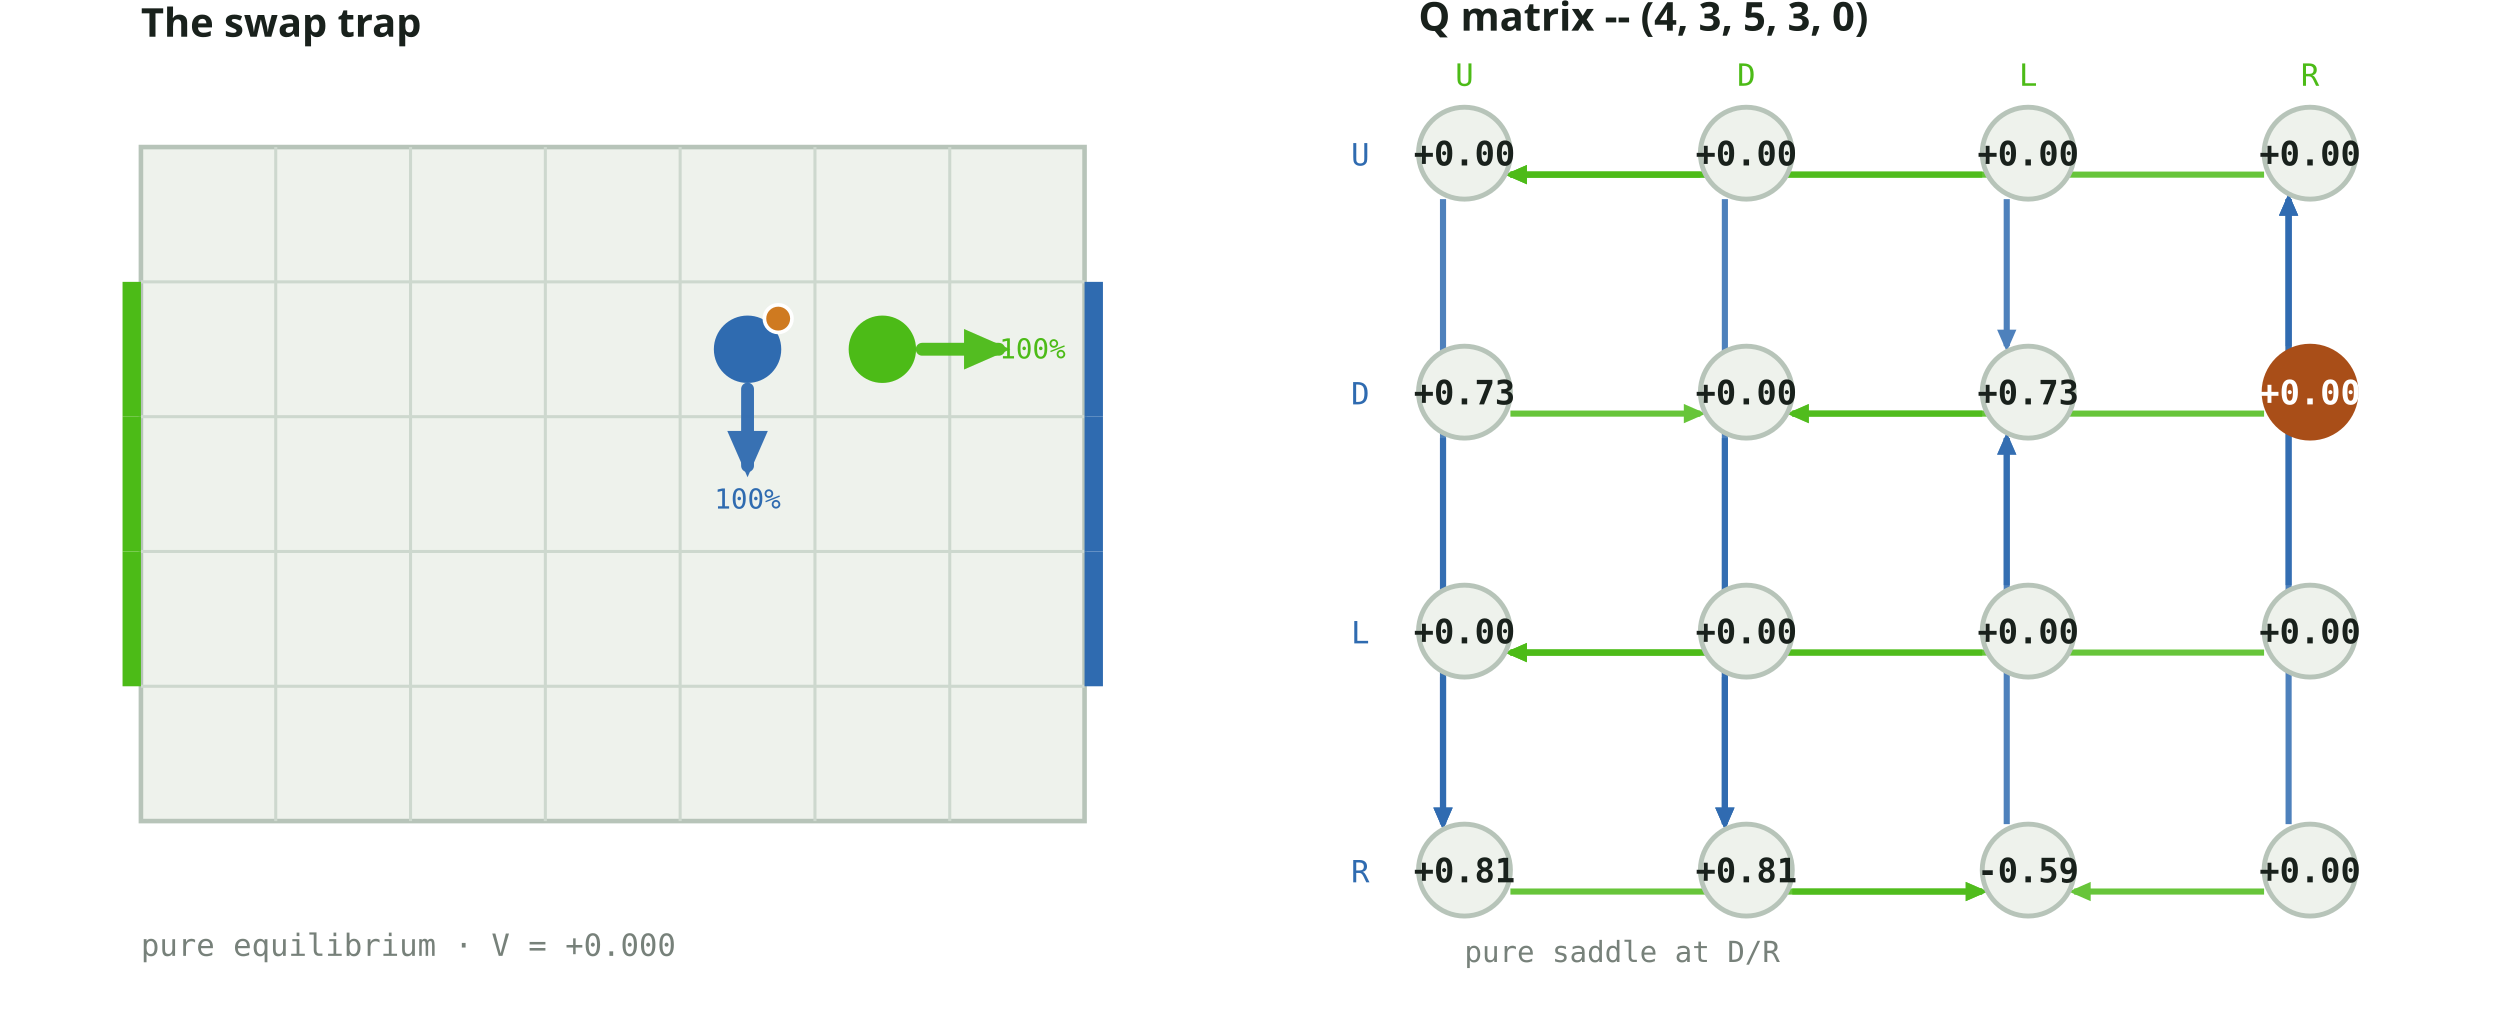
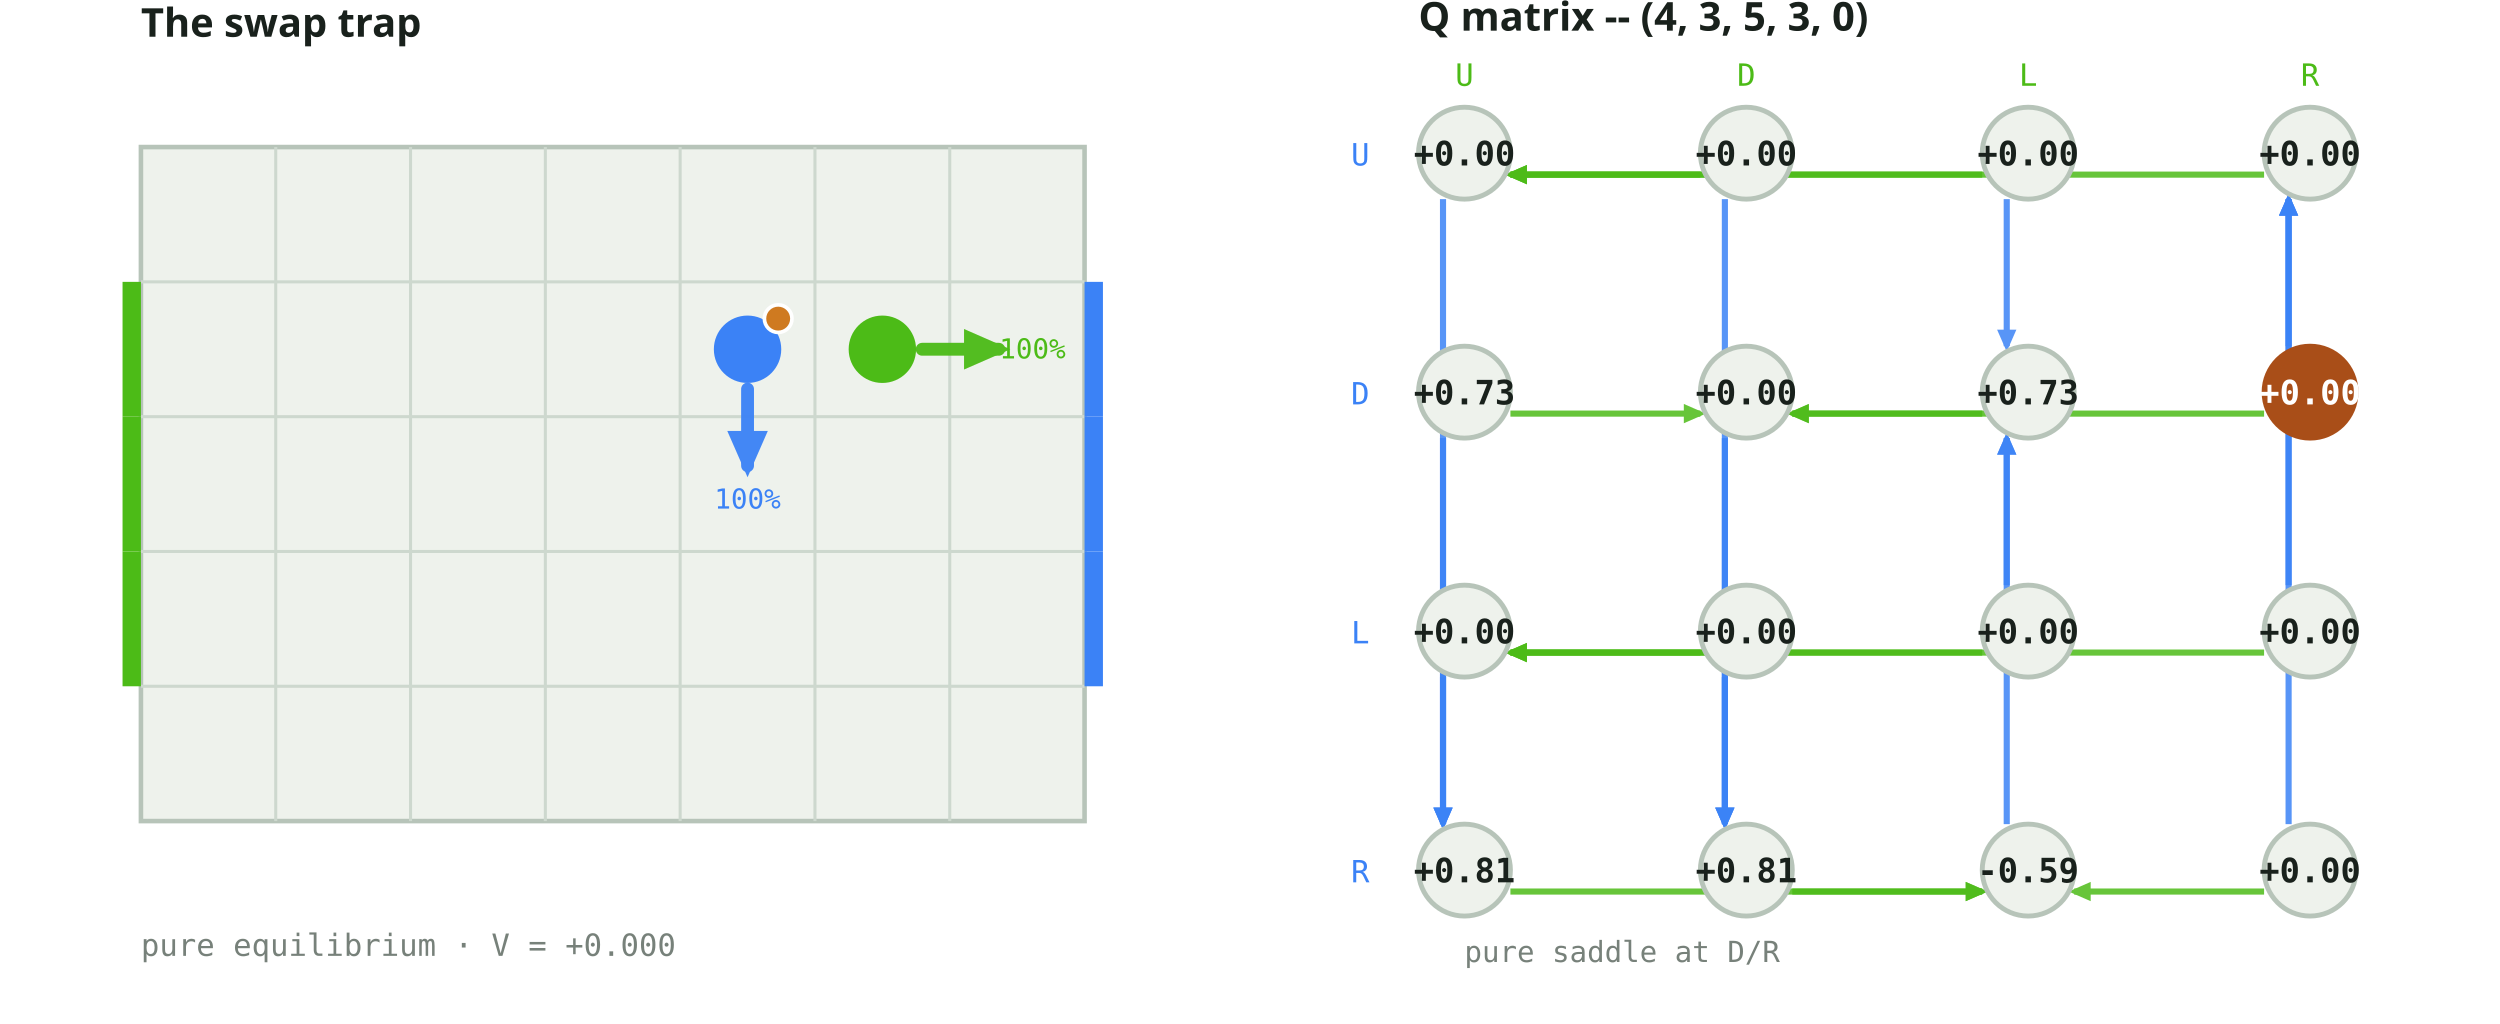
<svg xmlns="http://www.w3.org/2000/svg" viewBox="0 0 816 334" role="img" aria-label="panel">
  <g transform="translate(16.0 18.0)">
    <clipPath id="pnl0">
      <rect x="-16.0" y="-16.0" width="400.0" height="330.0" />
    </clipPath>
    <g clip-path="url(#pnl0)">
      <defs>
        <marker id="ah-2f6bb0" viewBox="0 0 8 8" refX="6" refY="4" markerWidth="3.6" markerHeight="3.6" orient="auto">
-           <path d="M0 0.5 L8 4 L0 7.5 z" fill="var(--p0, #2f6bb0)" />
+           <path d="M0 0.5 L8 4 L0 7.5 z" fill="var(--p0, #3B82F6)" />
        </marker>
        <marker id="ah-2f8a52" viewBox="0 0 8 8" refX="6" refY="4" markerWidth="3.6" markerHeight="3.6" orient="auto">
          <path d="M0 0.5 L8 4 L0 7.5 z" fill="var(--p1, #4CBB17)" />
        </marker>
      </defs>
      <rect x="30" y="30" width="308" height="220" fill="var(--tint, #eef2ec)" stroke="var(--rule-strong, #b7c4b9)" stroke-width="1.5" />
      <line x1="74" y1="30" x2="74" y2="250" stroke="var(--rule, #cdd8ce)" stroke-width="1" />
      <line x1="118" y1="30" x2="118" y2="250" stroke="var(--rule, #cdd8ce)" stroke-width="1" />
      <line x1="162" y1="30" x2="162" y2="250" stroke="var(--rule, #cdd8ce)" stroke-width="1" />
      <line x1="206" y1="30" x2="206" y2="250" stroke="var(--rule, #cdd8ce)" stroke-width="1" />
      <line x1="250" y1="30" x2="250" y2="250" stroke="var(--rule, #cdd8ce)" stroke-width="1" />
      <line x1="294" y1="30" x2="294" y2="250" stroke="var(--rule, #cdd8ce)" stroke-width="1" />
      <line x1="30" y1="74" x2="338" y2="74" stroke="var(--rule, #cdd8ce)" stroke-width="1" />
      <line x1="30" y1="118" x2="338" y2="118" stroke="var(--rule, #cdd8ce)" stroke-width="1" />
      <line x1="30" y1="162" x2="338" y2="162" stroke="var(--rule, #cdd8ce)" stroke-width="1" />
      <line x1="30" y1="206" x2="338" y2="206" stroke="var(--rule, #cdd8ce)" stroke-width="1" />
      <rect x="24" y="162" width="6" height="44" fill="var(--p1, #4CBB17)" />
-       <rect x="338" y="162" width="6" height="44" fill="var(--p0, #2f6bb0)" />
+       <rect x="338" y="162" width="6" height="44" fill="var(--p0, #3B82F6)" />
      <rect x="24" y="118" width="6" height="44" fill="var(--p1, #4CBB17)" />
-       <rect x="338" y="118" width="6" height="44" fill="var(--p0, #2f6bb0)" />
+       <rect x="338" y="118" width="6" height="44" fill="var(--p0, #3B82F6)" />
      <rect x="24" y="74" width="6" height="44" fill="var(--p1, #4CBB17)" />
-       <rect x="338" y="74" width="6" height="44" fill="var(--p0, #2f6bb0)" />
-       <circle cx="228.0" cy="96.0" r="11" fill="var(--p0, #2f6bb0)" />
+       <rect x="338" y="74" width="6" height="44" fill="var(--p0, #3B82F6)" />
+       <circle cx="228.0" cy="96.0" r="11" fill="var(--p0, #3B82F6)" />
      <circle cx="272.0" cy="96.0" r="11" fill="var(--p1, #4CBB17)" />
      <circle cx="238.0" cy="86.0" r="4.5" fill="var(--ball, #cf7a20)" stroke="var(--paper, #ffffff)" stroke-width="1.2" />
-       <line x1="228.0" y1="109.0" x2="228.0" y2="134.0" stroke="var(--p0, #2f6bb0)" stroke-width="4.2" stroke-linecap="round" opacity="0.95" marker-end="url(#ah-2f6bb0)" />
-       <text x="228.0" y="148.0" text-anchor="middle" font-family="ui-monospace,monospace" font-size="9" fill="var(--p0, #2f6bb0)">100%</text>
+       <line x1="228.0" y1="109.0" x2="228.0" y2="134.0" stroke="var(--p0, #3B82F6)" stroke-width="4.2" stroke-linecap="round" opacity="0.95" marker-end="url(#ah-2f6bb0)" />
+       <text x="228.0" y="148.0" text-anchor="middle" font-family="ui-monospace,monospace" font-size="9" fill="var(--p0, #3B82F6)">100%</text>
      <line x1="285.0" y1="96.0" x2="310.0" y2="96.0" stroke="var(--p1, #4CBB17)" stroke-width="4.2" stroke-linecap="round" opacity="0.95" marker-end="url(#ah-2f8a52)" />
      <text x="321.0" y="99.0" text-anchor="middle" font-family="ui-monospace,monospace" font-size="9" fill="var(--p1, #4CBB17)">100%</text>
      <text x="30" y="294" font-family="ui-monospace,monospace" font-size="10" fill="var(--ink-faint, #77817a)">pure equilibrium · V = +0.000</text>
      <text x="30" y="-6" font-family="Barlow Semi Condensed,sans-serif" font-weight="600" font-size="13" fill="var(--ink, #19211c)">The swap trap</text>
    </g>
  </g>
  <g transform="translate(432.0 16.0)">
    <clipPath id="pnl1">
      <rect x="-16.0" y="-16.0" width="400.0" height="334.0" />
    </clipPath>
    <g clip-path="url(#pnl1)">
      <text x="31" y="-6" font-family="Barlow Semi Condensed,sans-serif" font-weight="600" font-size="13" fill="var(--ink, #19211c)">Q matrix -- (4, 3, 5, 3, 0)</text>
      <defs>
        <marker id="ah-2f6bb0" viewBox="0 0 8 8" refX="6" refY="4" markerWidth="3.6" markerHeight="3.6" orient="auto">
-           <path d="M0 0.5 L8 4 L0 7.5 z" fill="var(--p0, #2f6bb0)" />
+           <path d="M0 0.5 L8 4 L0 7.5 z" fill="var(--p0, #3B82F6)" />
        </marker>
        <marker id="ah-2f8a52" viewBox="0 0 8 8" refX="6" refY="4" markerWidth="3.6" markerHeight="3.6" orient="auto">
          <path d="M0 0.5 L8 4 L0 7.5 z" fill="var(--p1, #4CBB17)" />
        </marker>
      </defs>
      <text x="46" y="12" text-anchor="middle" font-family="ui-monospace,monospace" font-size="10" fill="var(--p1, #4CBB17)">U</text>
      <text x="138" y="12" text-anchor="middle" font-family="ui-monospace,monospace" font-size="10" fill="var(--p1, #4CBB17)">D</text>
      <text x="230" y="12" text-anchor="middle" font-family="ui-monospace,monospace" font-size="10" fill="var(--p1, #4CBB17)">L</text>
      <text x="322" y="12" text-anchor="middle" font-family="ui-monospace,monospace" font-size="10" fill="var(--p1, #4CBB17)">R</text>
-       <text x="12" y="38" text-anchor="middle" font-family="ui-monospace,monospace" font-size="10" fill="var(--p0, #2f6bb0)">U</text>
-       <text x="12" y="116" text-anchor="middle" font-family="ui-monospace,monospace" font-size="10" fill="var(--p0, #2f6bb0)">D</text>
-       <text x="12" y="194" text-anchor="middle" font-family="ui-monospace,monospace" font-size="10" fill="var(--p0, #2f6bb0)">L</text>
-       <text x="12" y="272" text-anchor="middle" font-family="ui-monospace,monospace" font-size="10" fill="var(--p0, #2f6bb0)">R</text>
-       <line x1="39.0" y1="49.0" x2="39.0" y2="253.0" stroke="var(--p0, #2f6bb0)" stroke-width="2" marker-end="url(#ah-2f6bb0)" opacity=".85" />
-       <line x1="39.0" y1="127.0" x2="39.0" y2="253.0" stroke="var(--p0, #2f6bb0)" stroke-width="2" marker-end="url(#ah-2f6bb0)" opacity=".85" />
-       <line x1="39.0" y1="205.0" x2="39.0" y2="253.0" stroke="var(--p0, #2f6bb0)" stroke-width="2" marker-end="url(#ah-2f6bb0)" opacity=".85" />
-       <line x1="131.0" y1="49.0" x2="131.0" y2="253.0" stroke="var(--p0, #2f6bb0)" stroke-width="2" marker-end="url(#ah-2f6bb0)" opacity=".85" />
-       <line x1="131.0" y1="127.0" x2="131.0" y2="253.0" stroke="var(--p0, #2f6bb0)" stroke-width="2" marker-end="url(#ah-2f6bb0)" opacity=".85" />
-       <line x1="131.0" y1="205.0" x2="131.0" y2="253.0" stroke="var(--p0, #2f6bb0)" stroke-width="2" marker-end="url(#ah-2f6bb0)" opacity=".85" />
-       <line x1="223.0" y1="49.0" x2="223.0" y2="97.0" stroke="var(--p0, #2f6bb0)" stroke-width="2" marker-end="url(#ah-2f6bb0)" opacity=".85" />
-       <line x1="223.0" y1="175.0" x2="223.0" y2="127.0" stroke="var(--p0, #2f6bb0)" stroke-width="2" marker-end="url(#ah-2f6bb0)" opacity=".85" />
-       <line x1="223.0" y1="253.0" x2="223.0" y2="127.0" stroke="var(--p0, #2f6bb0)" stroke-width="2" marker-end="url(#ah-2f6bb0)" opacity=".85" />
-       <line x1="315.0" y1="97.0" x2="315.0" y2="49.0" stroke="var(--p0, #2f6bb0)" stroke-width="2" marker-end="url(#ah-2f6bb0)" opacity=".85" />
-       <line x1="315.0" y1="175.0" x2="315.0" y2="49.0" stroke="var(--p0, #2f6bb0)" stroke-width="2" marker-end="url(#ah-2f6bb0)" opacity=".85" />
-       <line x1="315.0" y1="253.0" x2="315.0" y2="49.0" stroke="var(--p0, #2f6bb0)" stroke-width="2" marker-end="url(#ah-2f6bb0)" opacity=".85" />
+       <text x="12" y="38" text-anchor="middle" font-family="ui-monospace,monospace" font-size="10" fill="var(--p0, #3B82F6)">U</text>
+       <text x="12" y="116" text-anchor="middle" font-family="ui-monospace,monospace" font-size="10" fill="var(--p0, #3B82F6)">D</text>
+       <text x="12" y="194" text-anchor="middle" font-family="ui-monospace,monospace" font-size="10" fill="var(--p0, #3B82F6)">L</text>
+       <text x="12" y="272" text-anchor="middle" font-family="ui-monospace,monospace" font-size="10" fill="var(--p0, #3B82F6)">R</text>
+       <line x1="39.0" y1="49.0" x2="39.0" y2="253.0" stroke="var(--p0, #3B82F6)" stroke-width="2" marker-end="url(#ah-2f6bb0)" opacity=".85" />
+       <line x1="39.0" y1="127.0" x2="39.0" y2="253.0" stroke="var(--p0, #3B82F6)" stroke-width="2" marker-end="url(#ah-2f6bb0)" opacity=".85" />
+       <line x1="39.0" y1="205.0" x2="39.0" y2="253.0" stroke="var(--p0, #3B82F6)" stroke-width="2" marker-end="url(#ah-2f6bb0)" opacity=".85" />
+       <line x1="131.0" y1="49.0" x2="131.0" y2="253.0" stroke="var(--p0, #3B82F6)" stroke-width="2" marker-end="url(#ah-2f6bb0)" opacity=".85" />
+       <line x1="131.0" y1="127.0" x2="131.0" y2="253.0" stroke="var(--p0, #3B82F6)" stroke-width="2" marker-end="url(#ah-2f6bb0)" opacity=".85" />
+       <line x1="131.0" y1="205.0" x2="131.0" y2="253.0" stroke="var(--p0, #3B82F6)" stroke-width="2" marker-end="url(#ah-2f6bb0)" opacity=".85" />
+       <line x1="223.0" y1="49.0" x2="223.0" y2="97.0" stroke="var(--p0, #3B82F6)" stroke-width="2" marker-end="url(#ah-2f6bb0)" opacity=".85" />
+       <line x1="223.0" y1="175.0" x2="223.0" y2="127.0" stroke="var(--p0, #3B82F6)" stroke-width="2" marker-end="url(#ah-2f6bb0)" opacity=".85" />
+       <line x1="223.0" y1="253.0" x2="223.0" y2="127.0" stroke="var(--p0, #3B82F6)" stroke-width="2" marker-end="url(#ah-2f6bb0)" opacity=".85" />
+       <line x1="315.0" y1="97.0" x2="315.0" y2="49.0" stroke="var(--p0, #3B82F6)" stroke-width="2" marker-end="url(#ah-2f6bb0)" opacity=".85" />
+       <line x1="315.0" y1="175.0" x2="315.0" y2="49.0" stroke="var(--p0, #3B82F6)" stroke-width="2" marker-end="url(#ah-2f6bb0)" opacity=".85" />
+       <line x1="315.0" y1="253.0" x2="315.0" y2="49.0" stroke="var(--p0, #3B82F6)" stroke-width="2" marker-end="url(#ah-2f6bb0)" opacity=".85" />
      <line x1="123.0" y1="41.0" x2="61.0" y2="41.0" stroke="var(--p1, #4CBB17)" stroke-width="2" marker-end="url(#ah-2f8a52)" opacity=".85" />
      <line x1="215.0" y1="41.0" x2="61.0" y2="41.0" stroke="var(--p1, #4CBB17)" stroke-width="2" marker-end="url(#ah-2f8a52)" opacity=".85" />
      <line x1="307.0" y1="41.0" x2="61.0" y2="41.0" stroke="var(--p1, #4CBB17)" stroke-width="2" marker-end="url(#ah-2f8a52)" opacity=".85" />
      <line x1="61.0" y1="119.0" x2="123.0" y2="119.0" stroke="var(--p1, #4CBB17)" stroke-width="2" marker-end="url(#ah-2f8a52)" opacity=".85" />
      <line x1="215.0" y1="119.0" x2="153.0" y2="119.0" stroke="var(--p1, #4CBB17)" stroke-width="2" marker-end="url(#ah-2f8a52)" opacity=".85" />
      <line x1="307.0" y1="119.0" x2="153.0" y2="119.0" stroke="var(--p1, #4CBB17)" stroke-width="2" marker-end="url(#ah-2f8a52)" opacity=".85" />
      <line x1="123.0" y1="197.0" x2="61.0" y2="197.0" stroke="var(--p1, #4CBB17)" stroke-width="2" marker-end="url(#ah-2f8a52)" opacity=".85" />
      <line x1="215.0" y1="197.0" x2="61.0" y2="197.0" stroke="var(--p1, #4CBB17)" stroke-width="2" marker-end="url(#ah-2f8a52)" opacity=".85" />
      <line x1="307.0" y1="197.0" x2="61.0" y2="197.0" stroke="var(--p1, #4CBB17)" stroke-width="2" marker-end="url(#ah-2f8a52)" opacity=".85" />
      <line x1="61.0" y1="275.0" x2="215.0" y2="275.0" stroke="var(--p1, #4CBB17)" stroke-width="2" marker-end="url(#ah-2f8a52)" opacity=".85" />
      <line x1="153.0" y1="275.0" x2="215.0" y2="275.0" stroke="var(--p1, #4CBB17)" stroke-width="2" marker-end="url(#ah-2f8a52)" opacity=".85" />
      <line x1="307.0" y1="275.0" x2="245.0" y2="275.0" stroke="var(--p1, #4CBB17)" stroke-width="2" marker-end="url(#ah-2f8a52)" opacity=".85" />
      <circle cx="46.0" cy="34.0" r="15" fill="var(--tint, #eef2ec)" stroke="var(--rule-strong, #b7c4b9)" stroke-width="1.6" />
      <text x="46.0" y="38.0" text-anchor="middle" font-family="ui-monospace,monospace" font-weight="600" font-size="11" fill="var(--ink, #19211c)">+0.00</text>
      <circle cx="138.0" cy="34.0" r="15" fill="var(--tint, #eef2ec)" stroke="var(--rule-strong, #b7c4b9)" stroke-width="1.6" />
      <text x="138.0" y="38.0" text-anchor="middle" font-family="ui-monospace,monospace" font-weight="600" font-size="11" fill="var(--ink, #19211c)">+0.00</text>
      <circle cx="230.0" cy="34.0" r="15" fill="var(--tint, #eef2ec)" stroke="var(--rule-strong, #b7c4b9)" stroke-width="1.6" />
      <text x="230.0" y="38.0" text-anchor="middle" font-family="ui-monospace,monospace" font-weight="600" font-size="11" fill="var(--ink, #19211c)">+0.00</text>
      <circle cx="322.0" cy="34.0" r="15" fill="var(--tint, #eef2ec)" stroke="var(--rule-strong, #b7c4b9)" stroke-width="1.6" />
      <text x="322.0" y="38.0" text-anchor="middle" font-family="ui-monospace,monospace" font-weight="600" font-size="11" fill="var(--ink, #19211c)">+0.00</text>
      <circle cx="46.0" cy="112.0" r="15" fill="var(--tint, #eef2ec)" stroke="var(--rule-strong, #b7c4b9)" stroke-width="1.6" />
      <text x="46.0" y="116.0" text-anchor="middle" font-family="ui-monospace,monospace" font-weight="600" font-size="11" fill="var(--ink, #19211c)">+0.73</text>
      <circle cx="138.0" cy="112.0" r="15" fill="var(--tint, #eef2ec)" stroke="var(--rule-strong, #b7c4b9)" stroke-width="1.6" />
      <text x="138.0" y="116.0" text-anchor="middle" font-family="ui-monospace,monospace" font-weight="600" font-size="11" fill="var(--ink, #19211c)">+0.00</text>
      <circle cx="230.0" cy="112.0" r="15" fill="var(--tint, #eef2ec)" stroke="var(--rule-strong, #b7c4b9)" stroke-width="1.6" />
      <text x="230.0" y="116.0" text-anchor="middle" font-family="ui-monospace,monospace" font-weight="600" font-size="11" fill="var(--ink, #19211c)">+0.73</text>
      <circle cx="322.0" cy="112.0" r="15" fill="#a94e18" stroke="#a94e18" stroke-width="1.6" />
      <text x="322.0" y="116.0" text-anchor="middle" font-family="ui-monospace,monospace" font-weight="600" font-size="11" fill="var(--paper, #ffffff)">+0.00</text>
      <circle cx="46.0" cy="190.0" r="15" fill="var(--tint, #eef2ec)" stroke="var(--rule-strong, #b7c4b9)" stroke-width="1.6" />
      <text x="46.0" y="194.0" text-anchor="middle" font-family="ui-monospace,monospace" font-weight="600" font-size="11" fill="var(--ink, #19211c)">+0.00</text>
      <circle cx="138.0" cy="190.0" r="15" fill="var(--tint, #eef2ec)" stroke="var(--rule-strong, #b7c4b9)" stroke-width="1.6" />
      <text x="138.0" y="194.0" text-anchor="middle" font-family="ui-monospace,monospace" font-weight="600" font-size="11" fill="var(--ink, #19211c)">+0.00</text>
      <circle cx="230.0" cy="190.0" r="15" fill="var(--tint, #eef2ec)" stroke="var(--rule-strong, #b7c4b9)" stroke-width="1.6" />
      <text x="230.0" y="194.0" text-anchor="middle" font-family="ui-monospace,monospace" font-weight="600" font-size="11" fill="var(--ink, #19211c)">+0.00</text>
      <circle cx="322.0" cy="190.0" r="15" fill="var(--tint, #eef2ec)" stroke="var(--rule-strong, #b7c4b9)" stroke-width="1.6" />
      <text x="322.0" y="194.0" text-anchor="middle" font-family="ui-monospace,monospace" font-weight="600" font-size="11" fill="var(--ink, #19211c)">+0.00</text>
      <circle cx="46.0" cy="268.0" r="15" fill="var(--tint, #eef2ec)" stroke="var(--rule-strong, #b7c4b9)" stroke-width="1.6" />
      <text x="46.0" y="272.0" text-anchor="middle" font-family="ui-monospace,monospace" font-weight="600" font-size="11" fill="var(--ink, #19211c)">+0.81</text>
      <circle cx="138.0" cy="268.0" r="15" fill="var(--tint, #eef2ec)" stroke="var(--rule-strong, #b7c4b9)" stroke-width="1.6" />
      <text x="138.0" y="272.0" text-anchor="middle" font-family="ui-monospace,monospace" font-weight="600" font-size="11" fill="var(--ink, #19211c)">+0.81</text>
      <circle cx="230.0" cy="268.0" r="15" fill="var(--tint, #eef2ec)" stroke="var(--rule-strong, #b7c4b9)" stroke-width="1.6" />
      <text x="230.0" y="272.0" text-anchor="middle" font-family="ui-monospace,monospace" font-weight="600" font-size="11" fill="var(--ink, #19211c)">-0.59</text>
      <circle cx="322.0" cy="268.0" r="15" fill="var(--tint, #eef2ec)" stroke="var(--rule-strong, #b7c4b9)" stroke-width="1.6" />
      <text x="322.0" y="272.0" text-anchor="middle" font-family="ui-monospace,monospace" font-weight="600" font-size="11" fill="var(--ink, #19211c)">+0.00</text>
      <text x="46" y="298" font-family="ui-monospace,monospace" font-size="9.5" fill="var(--ink-faint, #77817a)">pure saddle at D/R</text>
    </g>
  </g>
</svg>
